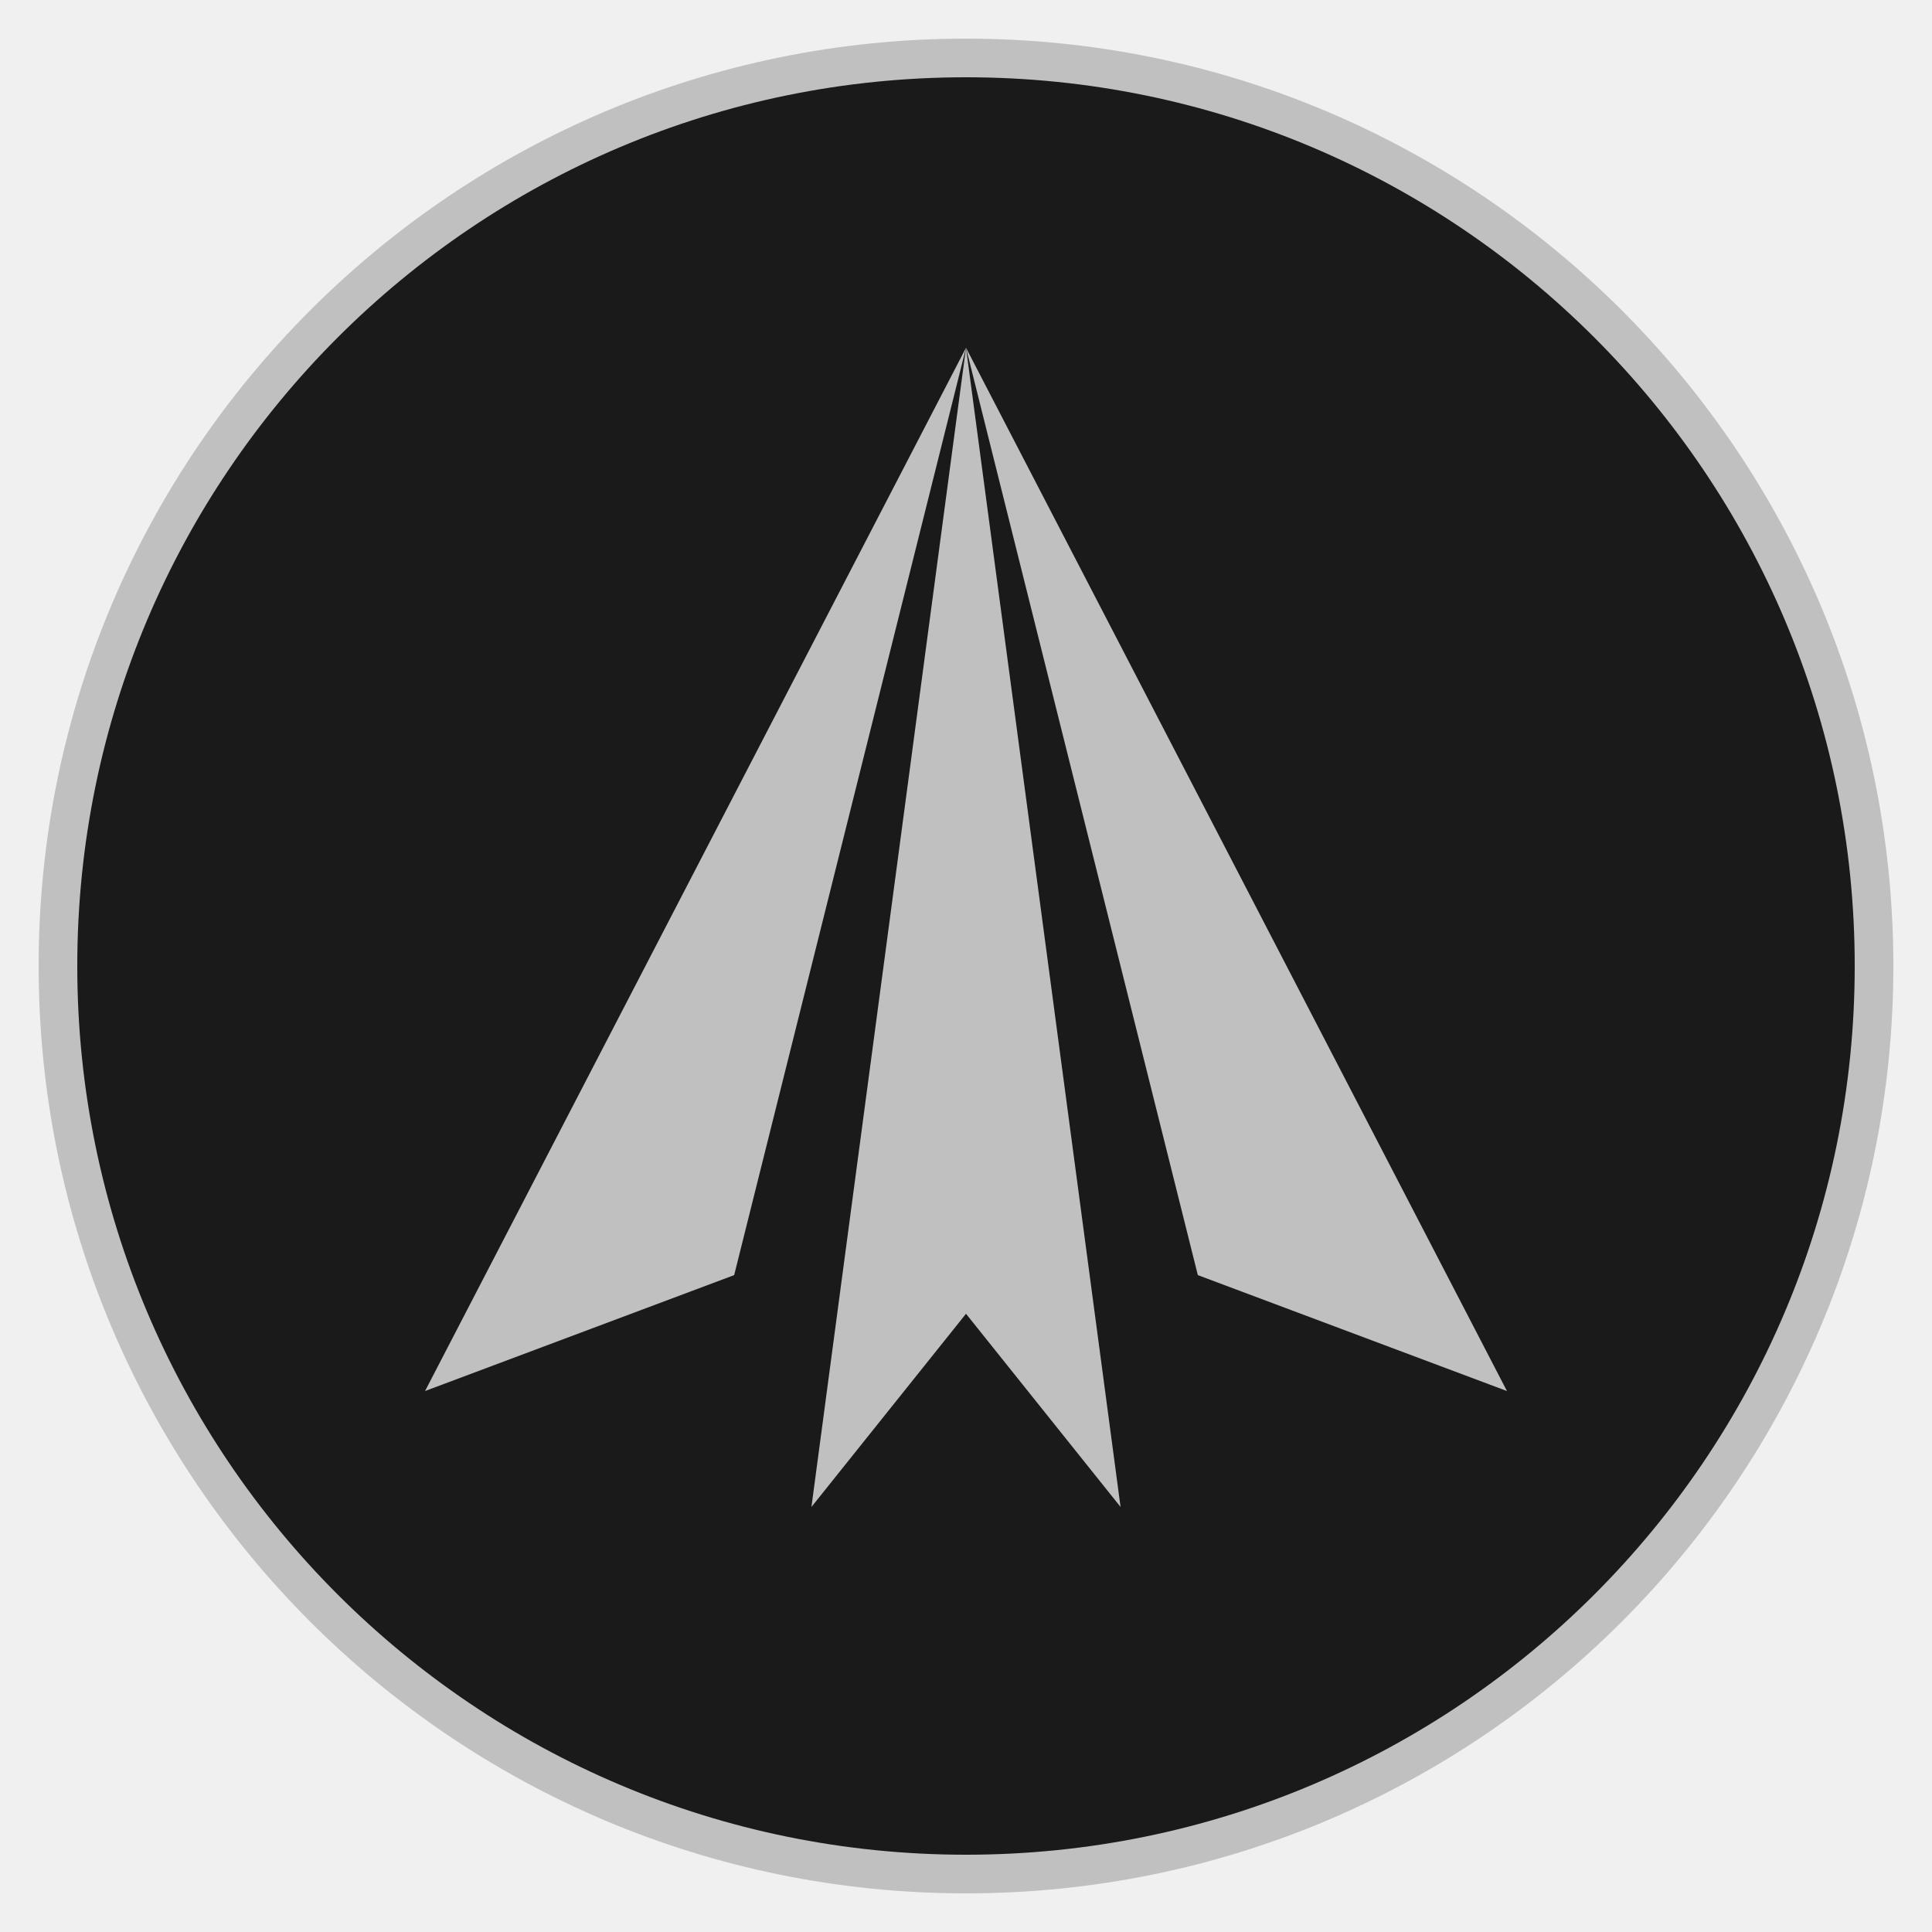
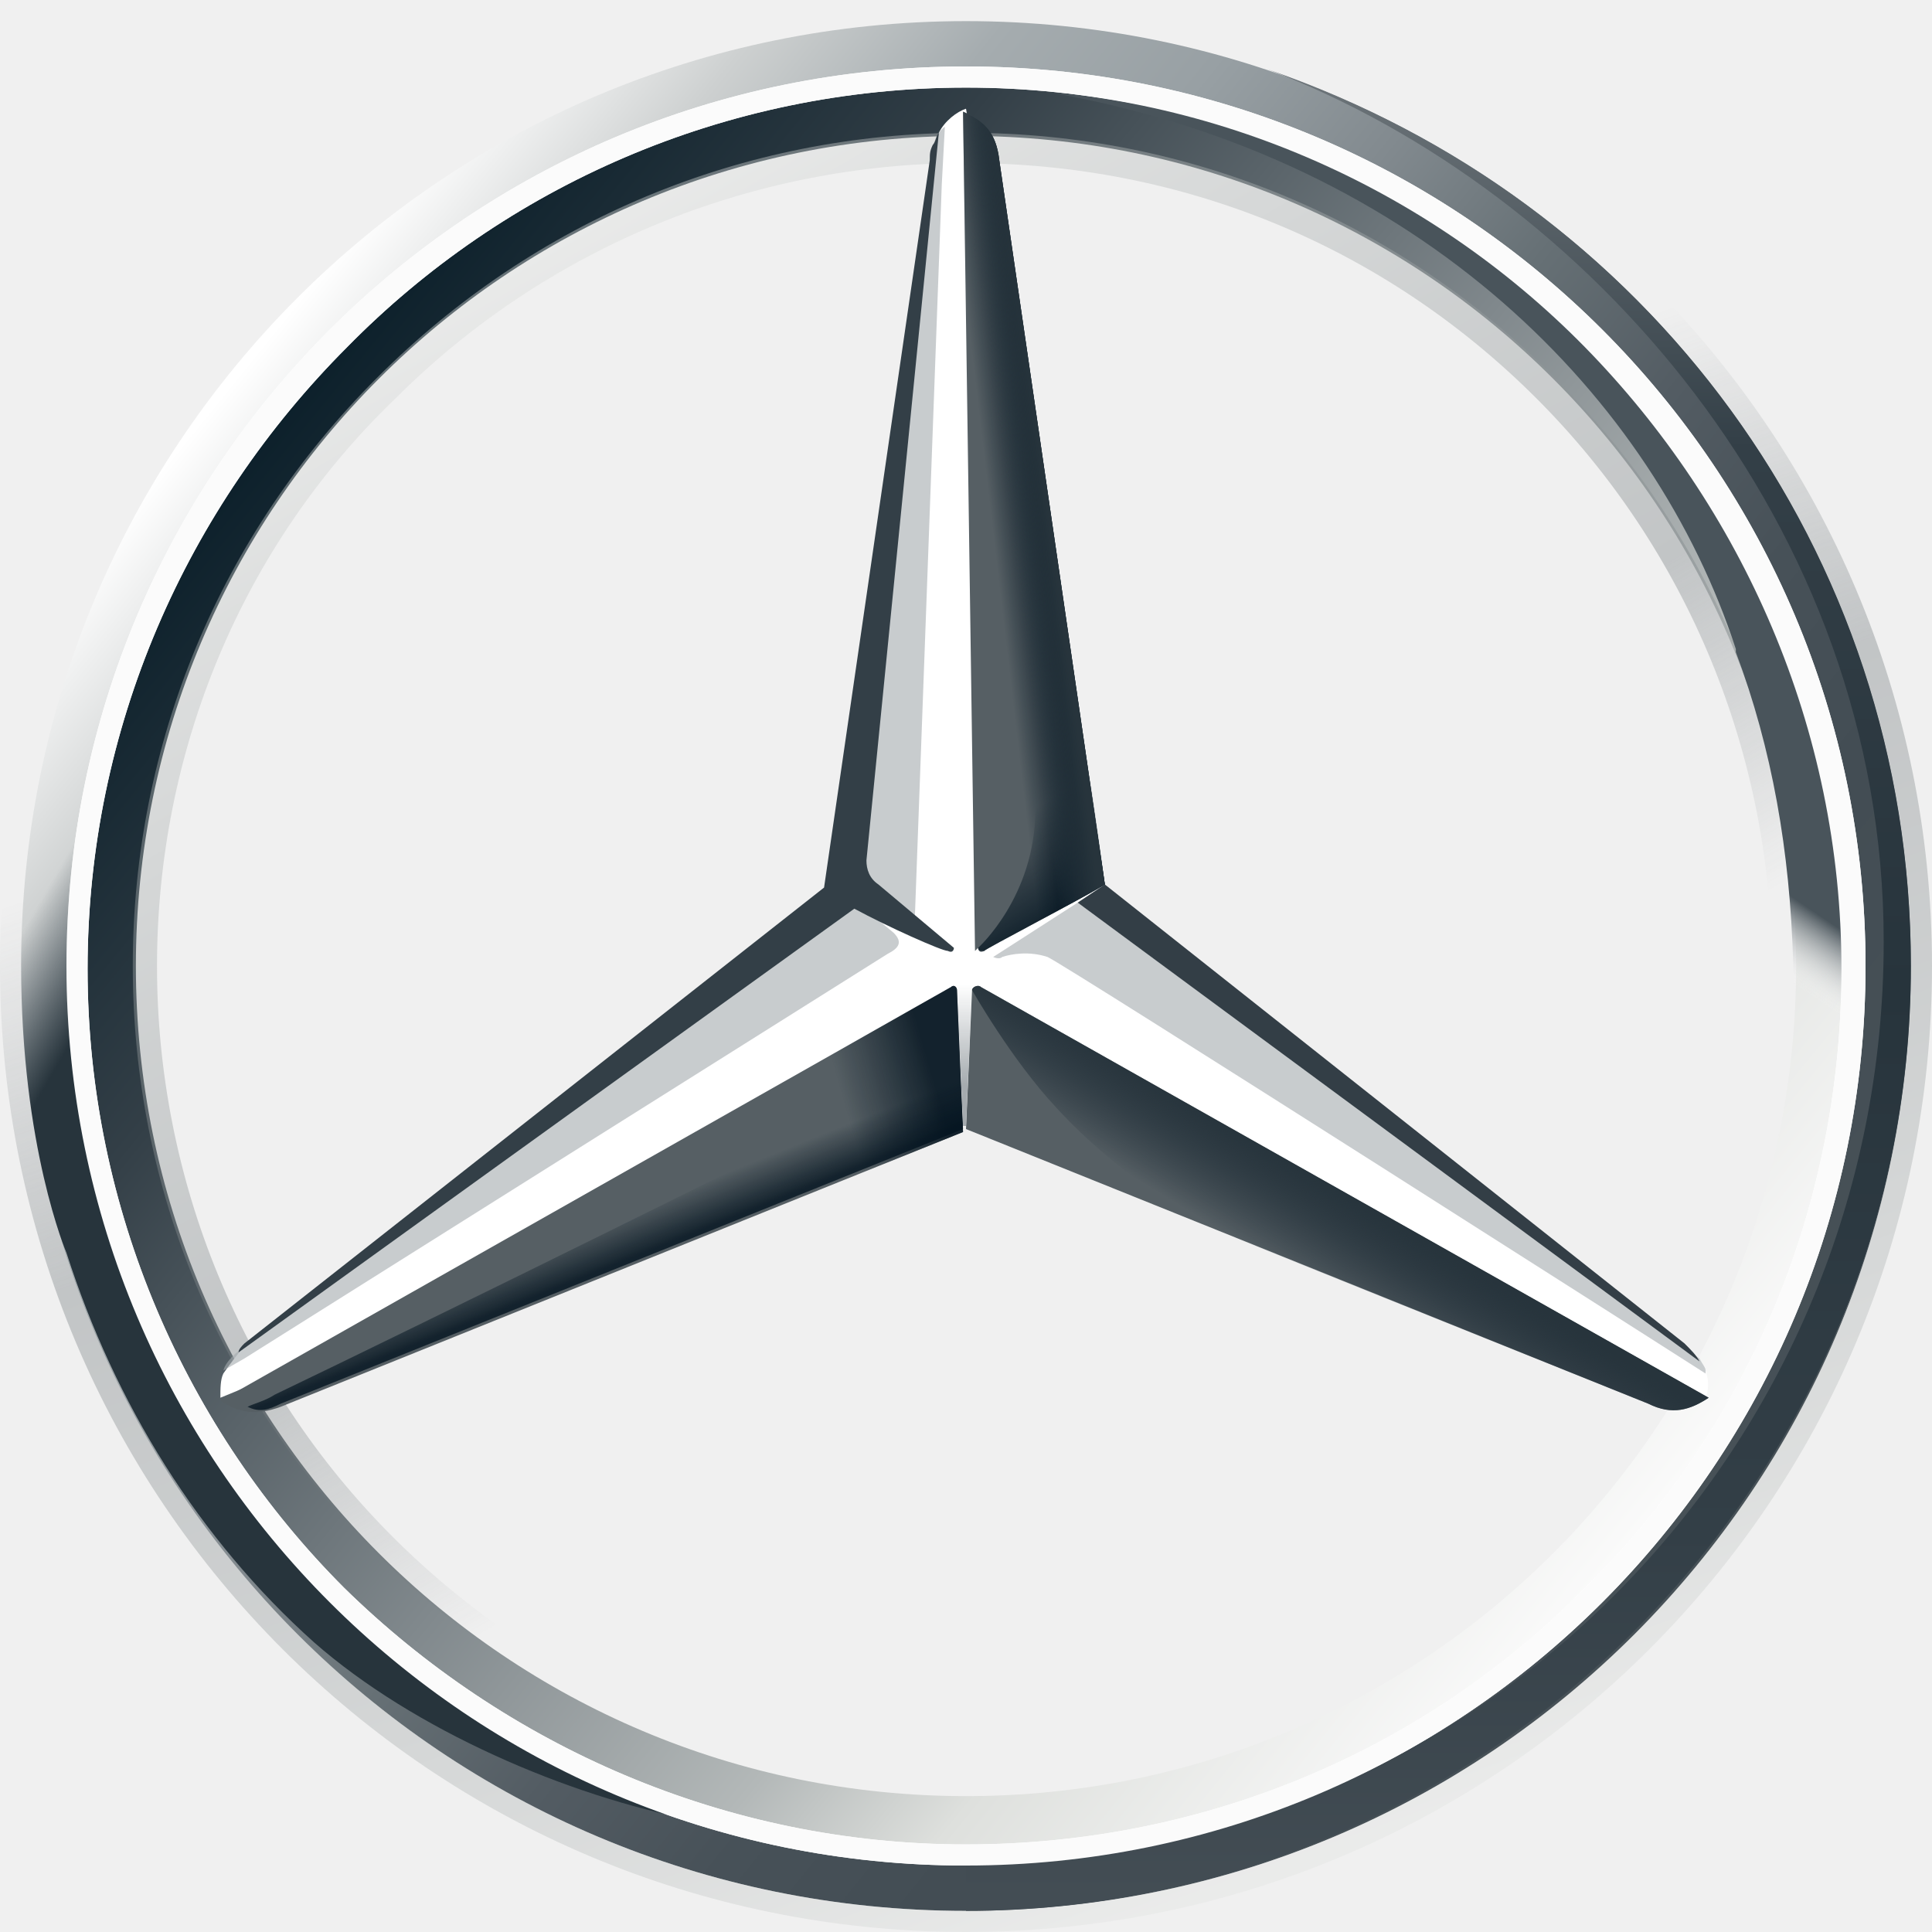
- <svg xmlns="http://www.w3.org/2000/svg" viewBox="0 0 100 100" aria-hidden="true">
-   <circle cx="50" cy="50" r="48" fill="#c0c0c0" />
-   <circle cx="50" cy="50" r="46" fill="#1a1a1a" />
-   <path fill="#c0c0c0" d="M50 18 L58 78 L50 68 L42 78 Z" />
-   <path fill="#c0c0c0" d="M50 18 L22 72 L38 66 Z" />
-   <path fill="#c0c0c0" d="M50 18 L78 72 L62 66 Z" />
+ <svg xmlns="http://www.w3.org/2000/svg" version="1.2" viewBox="0 0 1564 1564" width="1564" height="1564">
+   <defs>
+     <linearGradient id="P" gradientUnits="userSpaceOnUse" />
+     <linearGradient id="g1" x2="1" href="#P" gradientTransform="matrix(1173,982.4,-982.4,1173,195.5,290.8)">
+       <stop stop-color="#fff" />
+       <stop offset=".1" stop-color="#cdd0d0" />
+       <stop offset=".2" stop-color="#a5acaf" />
+       <stop offset=".3" stop-color="#98a0a4" />
+       <stop offset=".4" stop-color="#828a8f" />
+       <stop offset=".5" stop-color="#667075" />
+       <stop offset=".6" stop-color="#535c63" />
+       <stop offset=".7" stop-color="#475158" />
+       <stop offset=".8" stop-color="#434d54" />
+       <stop offset="1" stop-color="#475157" />
+     </linearGradient>
+     <linearGradient id="g2" x2="1" href="#P" gradientTransform="matrix(1099.7,923.7,-923.7,1099.7,231.4,319.2)">
+       <stop stop-color="#0b1f2a" />
+       <stop offset=".2" stop-color="#333f47" />
+       <stop offset=".5" stop-color="#81898d" />
+       <stop offset=".7" stop-color="#b3b8b8" />
+       <stop offset=".8" stop-color="#dee0dd" />
+       <stop offset="1" stop-color="#fbfbfb" />
+     </linearGradient>
+     <linearGradient id="g3" x2="1" href="#P" gradientTransform="matrix(-535.2,-1471.2,1471.2,-535.2,1049.4,1516.8)">
+       <stop stop-color="#e1e3e1" stop-opacity="1" />
+       <stop offset=".1" stop-color="#c1c5c4" stop-opacity="1" />
+       <stop offset=".3" stop-color="#9ba1a2" stop-opacity="1" />
+       <stop offset=".5" stop-color="#7d8487" stop-opacity="1" />
+       <stop offset=".7" stop-color="#687074" stop-opacity="0" />
+       <stop offset=".8" stop-color="#5b6469" stop-opacity="0" />
+       <stop offset="1" stop-color="#576065" stop-opacity="0" />
+     </linearGradient>
+     <linearGradient id="g4" x2="1" href="#P" gradientTransform="matrix(674.4,1168.2,-1168.2,674.4,444.8,197.9)">
+       <stop stop-color="#e1e3e1" stop-opacity="1" />
+       <stop offset=".1" stop-color="#c1c5c4" stop-opacity="1" />
+       <stop offset=".3" stop-color="#9ba1a2" stop-opacity="1" />
+       <stop offset=".5" stop-color="#7d8487" stop-opacity="1" />
+       <stop offset=".7" stop-color="#687074" stop-opacity="0" />
+       <stop offset=".8" stop-color="#5b6469" stop-opacity="0" />
+       <stop offset="1" stop-color="#576065" stop-opacity="0" />
+     </linearGradient>
+     <linearGradient id="g5" x2="1" href="#P" gradientTransform="matrix(-41.5,68.4,-502.955,-305.155,1087.2,962.6)">
+       <stop stop-color="#27343c" stop-opacity="1" />
+       <stop offset="1" stop-color="#00111e" stop-opacity="0" />
+     </linearGradient>
+     <linearGradient id="g6" x2="1" href="#P" gradientTransform="matrix(-68.4,-110,69.544,-43.244,967.2,711.4)">
+       <stop offset=".1" stop-color="#02131f" stop-opacity="1" />
+       <stop offset=".9" stop-color="#02131f" stop-opacity="0" />
+     </linearGradient>
+     <linearGradient id="g7" x2="1" href="#P" gradientTransform="matrix(-102.6,29.3,-7.863,-27.533,781.5,888.1)">
+       <stop offset=".2" stop-color="#02131f" stop-opacity="1" />
+       <stop offset=".9" stop-color="#02131f" stop-opacity="0" />
+     </linearGradient>
+     <linearGradient id="g8" x2="1" href="#P" gradientTransform="matrix(-14.7,-36.6,234.651,-94.245,508.1,1023.9)">
+       <stop stop-color="#02131f" stop-opacity="1" />
+       <stop offset=".1" stop-color="#02131f" stop-opacity="1" />
+       <stop offset="1" stop-color="#02131f" stop-opacity="0" />
+     </linearGradient>
+     <linearGradient id="g9" x2="1" href="#P" gradientTransform="matrix(-83.1,9.7,-59.378,-508.691,870,420.6)">
+       <stop offset=".3" stop-color="#02131f" stop-opacity="1" />
+       <stop offset=".8" stop-color="#02131f" stop-opacity="0" />
+     </linearGradient>
+     <linearGradient id="g10" x2="1" href="#P" gradientTransform="matrix(-56.2,7.4,-44.989,-341.672,872.7,419.3)">
+       <stop offset=".4" stop-color="#27343c" stop-opacity="1" />
+       <stop offset="1" stop-color="#3b474e" stop-opacity="0" />
+     </linearGradient>
+     <linearGradient id="g11" x2="1" href="#P" gradientTransform="matrix(681.8,393.4,-288.247,499.561,-8.8,802.3)">
+       <stop stop-color="#25323b" stop-opacity="0" />
+       <stop offset=".1" stop-color="#27343c" stop-opacity="1" />
+     </linearGradient>
+     <linearGradient id="g12" x2="1" href="#P" gradientTransform="matrix(0,-117.3,22.278,0,780.8,914)">
+       <stop offset=".3" stop-color="#a5abaf" stop-opacity="1" />
+       <stop offset="1" stop-color="#a5abaf" stop-opacity="0" />
+     </linearGradient>
+     <linearGradient id="g13" x2="1" href="#P" gradientTransform="matrix(0,1490.7,-764.9,0,1164.4,56.2)">
+       <stop stop-color="#6b7378" />
+       <stop offset=".2" stop-color="#333f47" />
+       <stop offset=".5" stop-color="#27343c" />
+       <stop offset=".8" stop-color="#333f47" />
+       <stop offset="1" stop-color="#434d54" />
+     </linearGradient>
+     <linearGradient id="g14" x2="1" href="#P" gradientTransform="matrix(NaN,NaN,NaN,NaN,NaN,NaN)">
+       <stop stop-color="#6b7378" />
+       <stop offset=".2" stop-color="#333f47" />
+       <stop offset=".5" stop-color="#27343c" />
+       <stop offset=".8" stop-color="#333f47" />
+       <stop offset="1" stop-color="#434d54" />
+     </linearGradient>
+     <linearGradient id="g15" x2="1" href="#P" gradientTransform="matrix(-329.9,483.9,-814.838,-555.518,1400,197.7)">
+       <stop offset=".7" stop-color="#49545b" stop-opacity="1" />
+       <stop offset=".8" stop-color="#fff" stop-opacity="0" />
+     </linearGradient>
+   </defs>
+   <style>.a{fill:url(#g1)}.b{fill:url(#g2)}.c{opacity:.4;fill:url(#g3)}.d{fill:#fff}.e{opacity:.4;fill:url(#g4)}.f{fill:#565f64}.g{fill:url(#g5)}.h{opacity:.6;fill:#a4aaae}.i{fill:#333e46}.j{fill:url(#g6)}.k{opacity:.8;fill:url(#g7)}.l{opacity:.8;fill:url(#g8)}.m{fill:url(#g9)}.n{fill:url(#g10)}.o{fill:url(#g11)}.p{fill:url(#g12)}.q{fill:url(#g13)}.r{fill:url(#g14)}.s{fill:url(#g15)}.t{fill:#fbfbfb}.u{fill:#333f47}</style>
+   <path fill-rule="evenodd" class="a" d="m782 1546.9c-423 0-764.9-341.9-764.9-764.9 0-423 341.9-764.9 764.9-764.9 423 0 764.9 341.9 764.9 764.9 0 423-341.9 764.9-764.9 764.9zm0-1483.4c-398.3 0-718.5 320.2-718.5 718.5 0 398.3 322.6 718.5 718.5 718.5 398.3 0 718.5-322.6 718.5-718.5 0-398.3-320.2-718.5-718.5-718.5z" />
+   <path fill-rule="evenodd" class="b" d="m1500.5 782c0 395.9-320.2 718.5-718.5 718.5-395.9 0-718.5-320.2-718.5-718.5 0-398.3 320.2-718.5 718.5-718.5 398.3 0 718.5 320.2 718.5 718.5zm-46.5 0c0-371.6-300.4-672-672-672-371.6 0-672 300.4-672 672 0 371.6 300.4 672 672 672 371.6 0 672-300.4 672-672z" />
+   <path fill-rule="evenodd" class="c" d="m782 1564c-432.4 0-782-349.6-782-782 0-432.4 349.6-782 782-782 432.4 0 782 349.6 782 782 0 432.4-349.6 782-782 782zm0-17.1c422.8 0 764.9-342.1 764.9-764.9 0-422.8-342.1-764.9-764.9-764.9-422.8 0-764.9 342.1-764.9 764.9 0 422.8 342.1 764.9 764.9 764.9z" />
+   <path fill-rule="evenodd" class="d" d="m782 1510.2c-402.7 0-728.2-325.5-728.2-728.2 0-402.7 325.5-728.2 728.2-728.2 402.7 0 728.2 325.5 728.2 728.2 0 402.7-325.5 728.2-728.2 728.2zm-501-1229.2c-129.5 129.6-210.1 307.9-210.1 503.4 0 195.5 80.6 373.9 207.7 501 129.5 127.1 307.9 207.7 503.4 207.7 195.5 0 373.9-78.2 501-207.7 129.5-127.1 207.7-305.5 207.7-501 0-195.5-80.7-373.8-207.7-503.4-127.1-129.5-305.5-210.1-501-210.1-195.5 0-373.9 80.6-501 210.1z" />
+   <path fill-rule="evenodd" class="e" d="m782 1456.5c-180.8 0-349.5-70.9-476.5-198-127.1-127-198-295.7-198-476.5 0-180.8 70.9-349.5 198-476.5 127-127.1 295.7-198 476.5-198 180.8 0 349.5 70.9 476.5 198 127.1 127 198 295.7 198 476.5 0 180.8-70.9 349.5-198 476.5-127 127.1-295.7 198-476.5 198zm0-19.6c173.5 0 339.7-68.4 461.9-190.6 124.6-124.6 190.6-288.3 190.6-461.9 0-173.5-68.4-339.6-190.6-461.8-124.7-124.7-288.4-190.6-461.9-190.6-173.5 0-339.7 68.4-461.9 190.6-124.6 119.7-193 285.9-193 459.4 0 173.5 68.4 339.7 190.6 461.9 124.6 124.6 290.8 193 464.3 193z" />
+   <path class="d" d="m1380.7 1131.5l-601.1-246.9-601.2 246.9c0-7.4 0-14.7 2.4-19.6 4.9-7.3 14.7-19.5 14.7-19.5l486.3-373.9 78.2-611c4.9-9.8 14.7-17.1 22-19.5l110 628c0 0 471.6 373.9 483.8 383.7 4.9 7.3 9.8 19.5 4.9 31.8z" />
+   <path class="f" d="m794.2 799.1l589 332.4c-14.7 9.7-29.4 14.6-48.9 4.8l-552.3-222.3 4.9-112.5c0-2.4 4.9-4.8 7.3-2.4z" />
+   <path class="g" d="m794.2 799.1l589 332.4c-14.7 9.7-29.4 14.6-48.9 4.8l-359.2-144.1c0 0-68.5-39.1-119.8-95.3-36.6-39.1-68.4-95.4-68.4-95.4 0-2.4 4.9-4.8 7.3-2.4z" />
+   <path class="h" d="m1380.7 1111.9c0 0-520.5-332.3-532.7-337.2-14.7-4.9-29.3-2.5-36.7 0-2.4 2.4-7.3 0-7.3 0l68.4-44 503.4 369c2.5 4.9 4.9 7.3 4.9 9.8z" />
+   <path class="i" d="m1375.8 1102.1l-503.4-371.4 22-14.7 469.2 371.5c4.9 4.9 9.8 9.7 12.2 14.6z" />
+   <path class="f" d="m789.3 769.8l-9.7-679.4c17.1 7.4 26.8 17.1 29.3 39.1l85.5 586.5c-24.4 14.7-95.3 51.3-97.7 53.8-4.9 2.4-4.9-2.5-4.9-2.5l2.4-2.4z" />
+   <path class="h" d="m764.9 102.6l-2.5 46.5-21.9 596.2-31.8-24.4c-7.3-4.9-9.8-12.2-9.8-19.5l53.8-540.1v-31.8c2.4-12.2 4.9-22 12.2-26.9zm-46.4 669.6l-520.6 327.5-17.1 9.8c2.5-9.8 17.1-19.6 17.1-19.6l496.1-359.2 29.4 24.4c7.3 7.3 4.8 12.2-4.9 17.1z" />
+   <path class="f" d="m779.6 916.4l-552.3 222.4c-19.6 7.3-34.2 4.9-48.9-4.9l591.4-334.8c2.4-2.4 4.9 0 4.9 2.4z" />
+   <path class="j" d="m838.2 654.9c0-53.7-36.6-547.4-36.6-547.4q7.3 7.4 7.3 22l75.7 515.7 9.8 70.8c-24.4 14.7-95.3 51.3-97.7 53.8h-2.5c-2.4 0-2.4-2.5-2.4-2.5l2.4-2.4-2.4 2.4c0 0 46.4-41.5 46.4-112.4z" />
+   <path class="k" d="m779.6 916.4l-552.3 222.4c-19.6 7.3-34.2 4.9-48.9-4.9l591.4-334.8c2.4-2.4 4.9 0 4.9 2.4z" />
+   <path class="l" d="m200.4 1138.8c4.9-2.5 14.7-4.9 22-9.8 117.3-56.2 444.7-217.5 479-237 46.4-24.5 63.5-56.2 73.3-85.6l4.9 107.6-552.3 222.3c-9.8 4.9-17.1 7.4-26.9 2.5z" />
+   <path class="m" d="m789.3 769.8l-9.7-679.4c17.1 7.4 26.8 17.1 29.3 39.1l85.5 586.5c-24.4 14.7-95.3 51.3-97.7 53.8-4.9 2.4-4.9-2.5-4.9-2.5l2.4-2.4z" />
+   <path class="n" d="m789.3 769.8l-9.7-679.4c17.1 7.4 26.8 17.1 29.3 39.1l85.5 586.5c-24.4 14.7-95.3 51.3-97.7 53.8-4.9 2.4-4.9-2.5-4.9-2.5l2.4-2.4z" />
+   <path class="o" d="m562.1 1473.6c-102.7-19.6-227.3-73.3-308-144.2-92.8-83.1-161.2-193.1-200.3-315.2 0 0-36.7-85.6-36.7-232.2 0-17.1 0-31.8 2.4-58.6 2.5-26.9 7.4-51.4 7.4-51.4 9.8-65.9 26.9-109.9 48.9-183.2h41.5c-107.5 366.5-9.8 557.1 7.3 596.2 127.1 261.5 420.4 386.1 437.5 388.6z" />
+   <path class="p" d="m786.9 799.1l-4.9 112.4h-2.4l-4.9-112.4c0-2.4-2.5-2.4-4.9-2.4h22c-2.5-2.5-4.9 0-4.9 2.4z" />
+   <path class="q" d="m1546.9 782c0 422.8-349.5 764.9-764.9 764.9v-39.1c415.4 0 742.9-334.8 742.9-745.4 0-339.6-241.9-608.4-498.5-706.2 305.4 105.1 520.5 388.6 520.5 725.8z" />
+   <path class="r" d="m789.3 17.1h-7.3z" />
+   <path class="s" d="m1429.6 1075.3h-39.1c2.4 0 4.9-14.7 7.3-26.9 36.7-88 56.2-183.3 53.8-268.8-2.5-90.5-17.1-173.5-46.4-251.7v-2.5c-66-202.8-254.2-395.9-549.9-449.6h2.5c22 2.4 408.1 24.4 579.1 417.8 58.7 139.3 110 361.7-7.3 581.7z" />
+   <path fill-rule="evenodd" class="t" d="m782 1510.2c-402.7 0-728.2-325.5-728.2-728.2 0-402.7 325.5-728.2 728.2-728.2 402.7 0 728.2 325.5 728.2 728.2 0 402.7-325.5 728.2-728.2 728.2zm-501-1229.2c-129.5 129.6-210.1 307.9-210.1 503.4 0 195.5 80.6 373.9 207.7 501 129.5 127.1 307.9 207.7 503.4 207.7 195.5 0 373.9-78.2 501-207.7 129.5-127.1 207.7-305.5 207.7-501 0-195.5-80.7-373.8-207.7-503.4-127.1-129.5-305.5-210.1-501-210.1-195.5 0-373.9 80.6-501 210.1z" />
+   <path class="u" d="m197.9 1087.5l469.2-369 85.6-589c0-4.9 0-7.3 2.4-12.2 2.5-2.4 2.5-7.3 4.9-9.8l-58.6 589c0 7.3 2.4 14.6 9.7 19.5l61.1 51.3c0 0 0 4.9-4.9 2.5-4.9 0-48.8-19.6-75.7-34.2l-498.5 359.2c0-2.4 2.4-4.9 4.8-7.3z" />
</svg>
